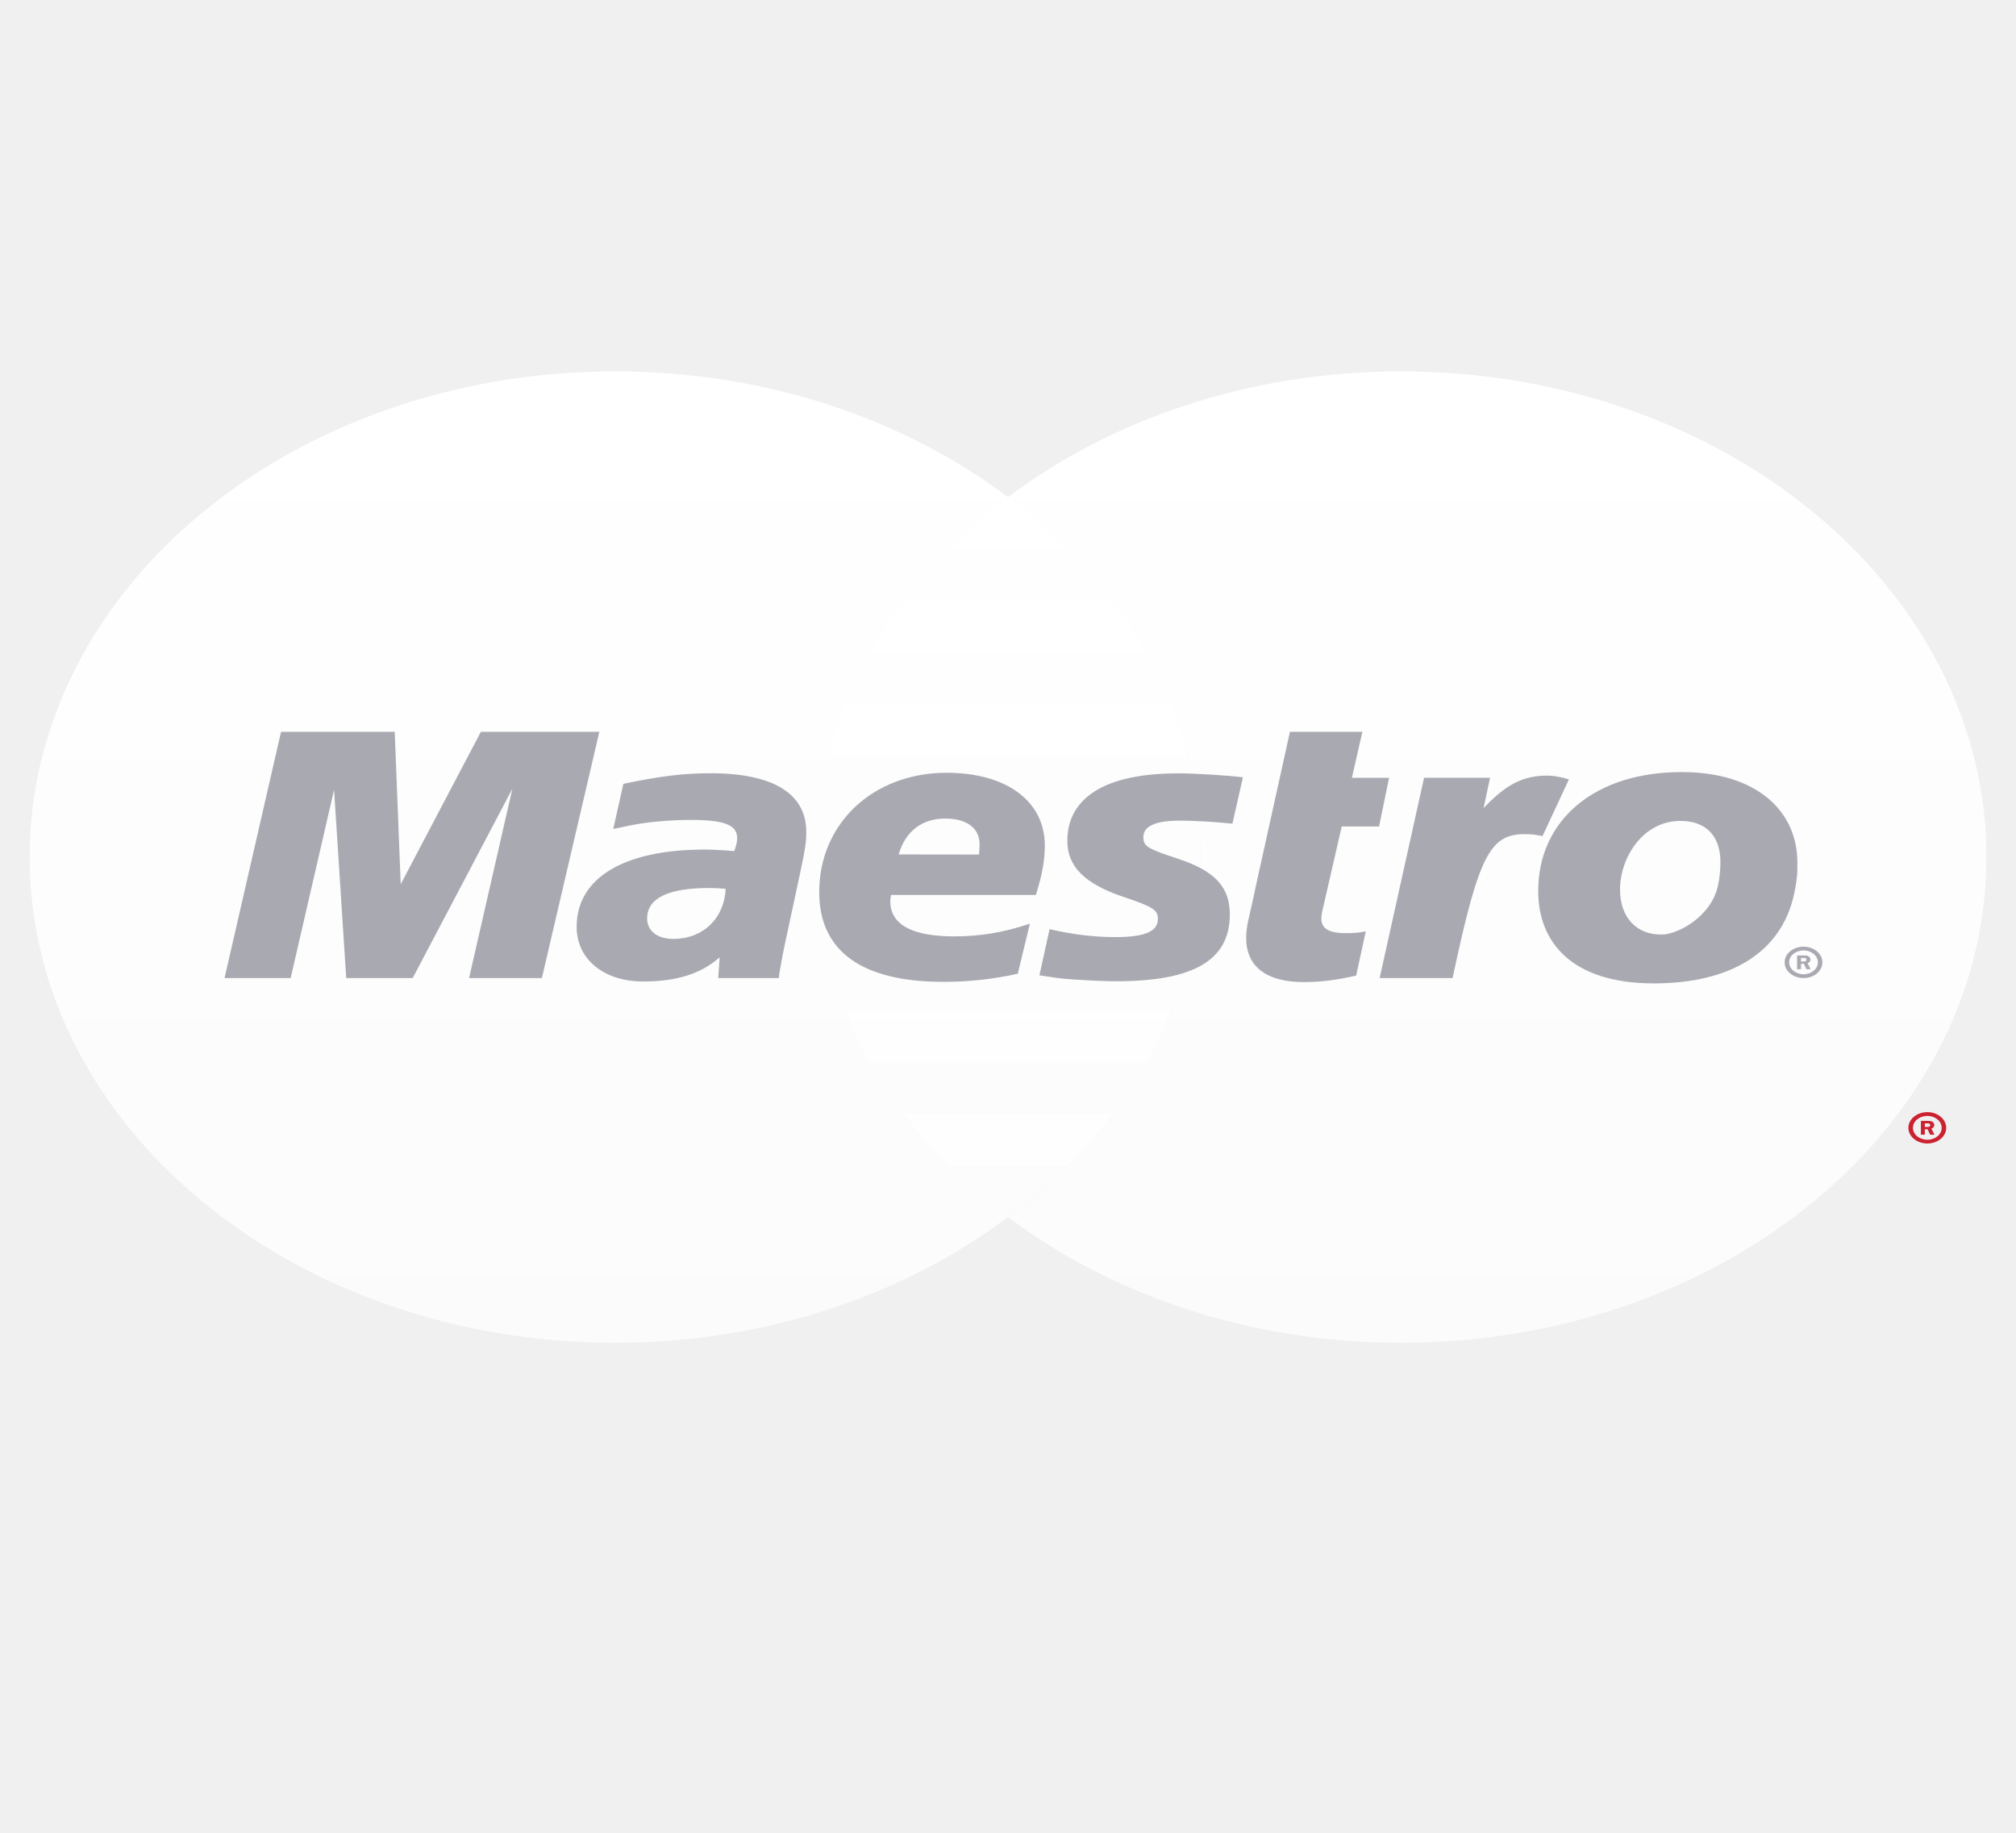
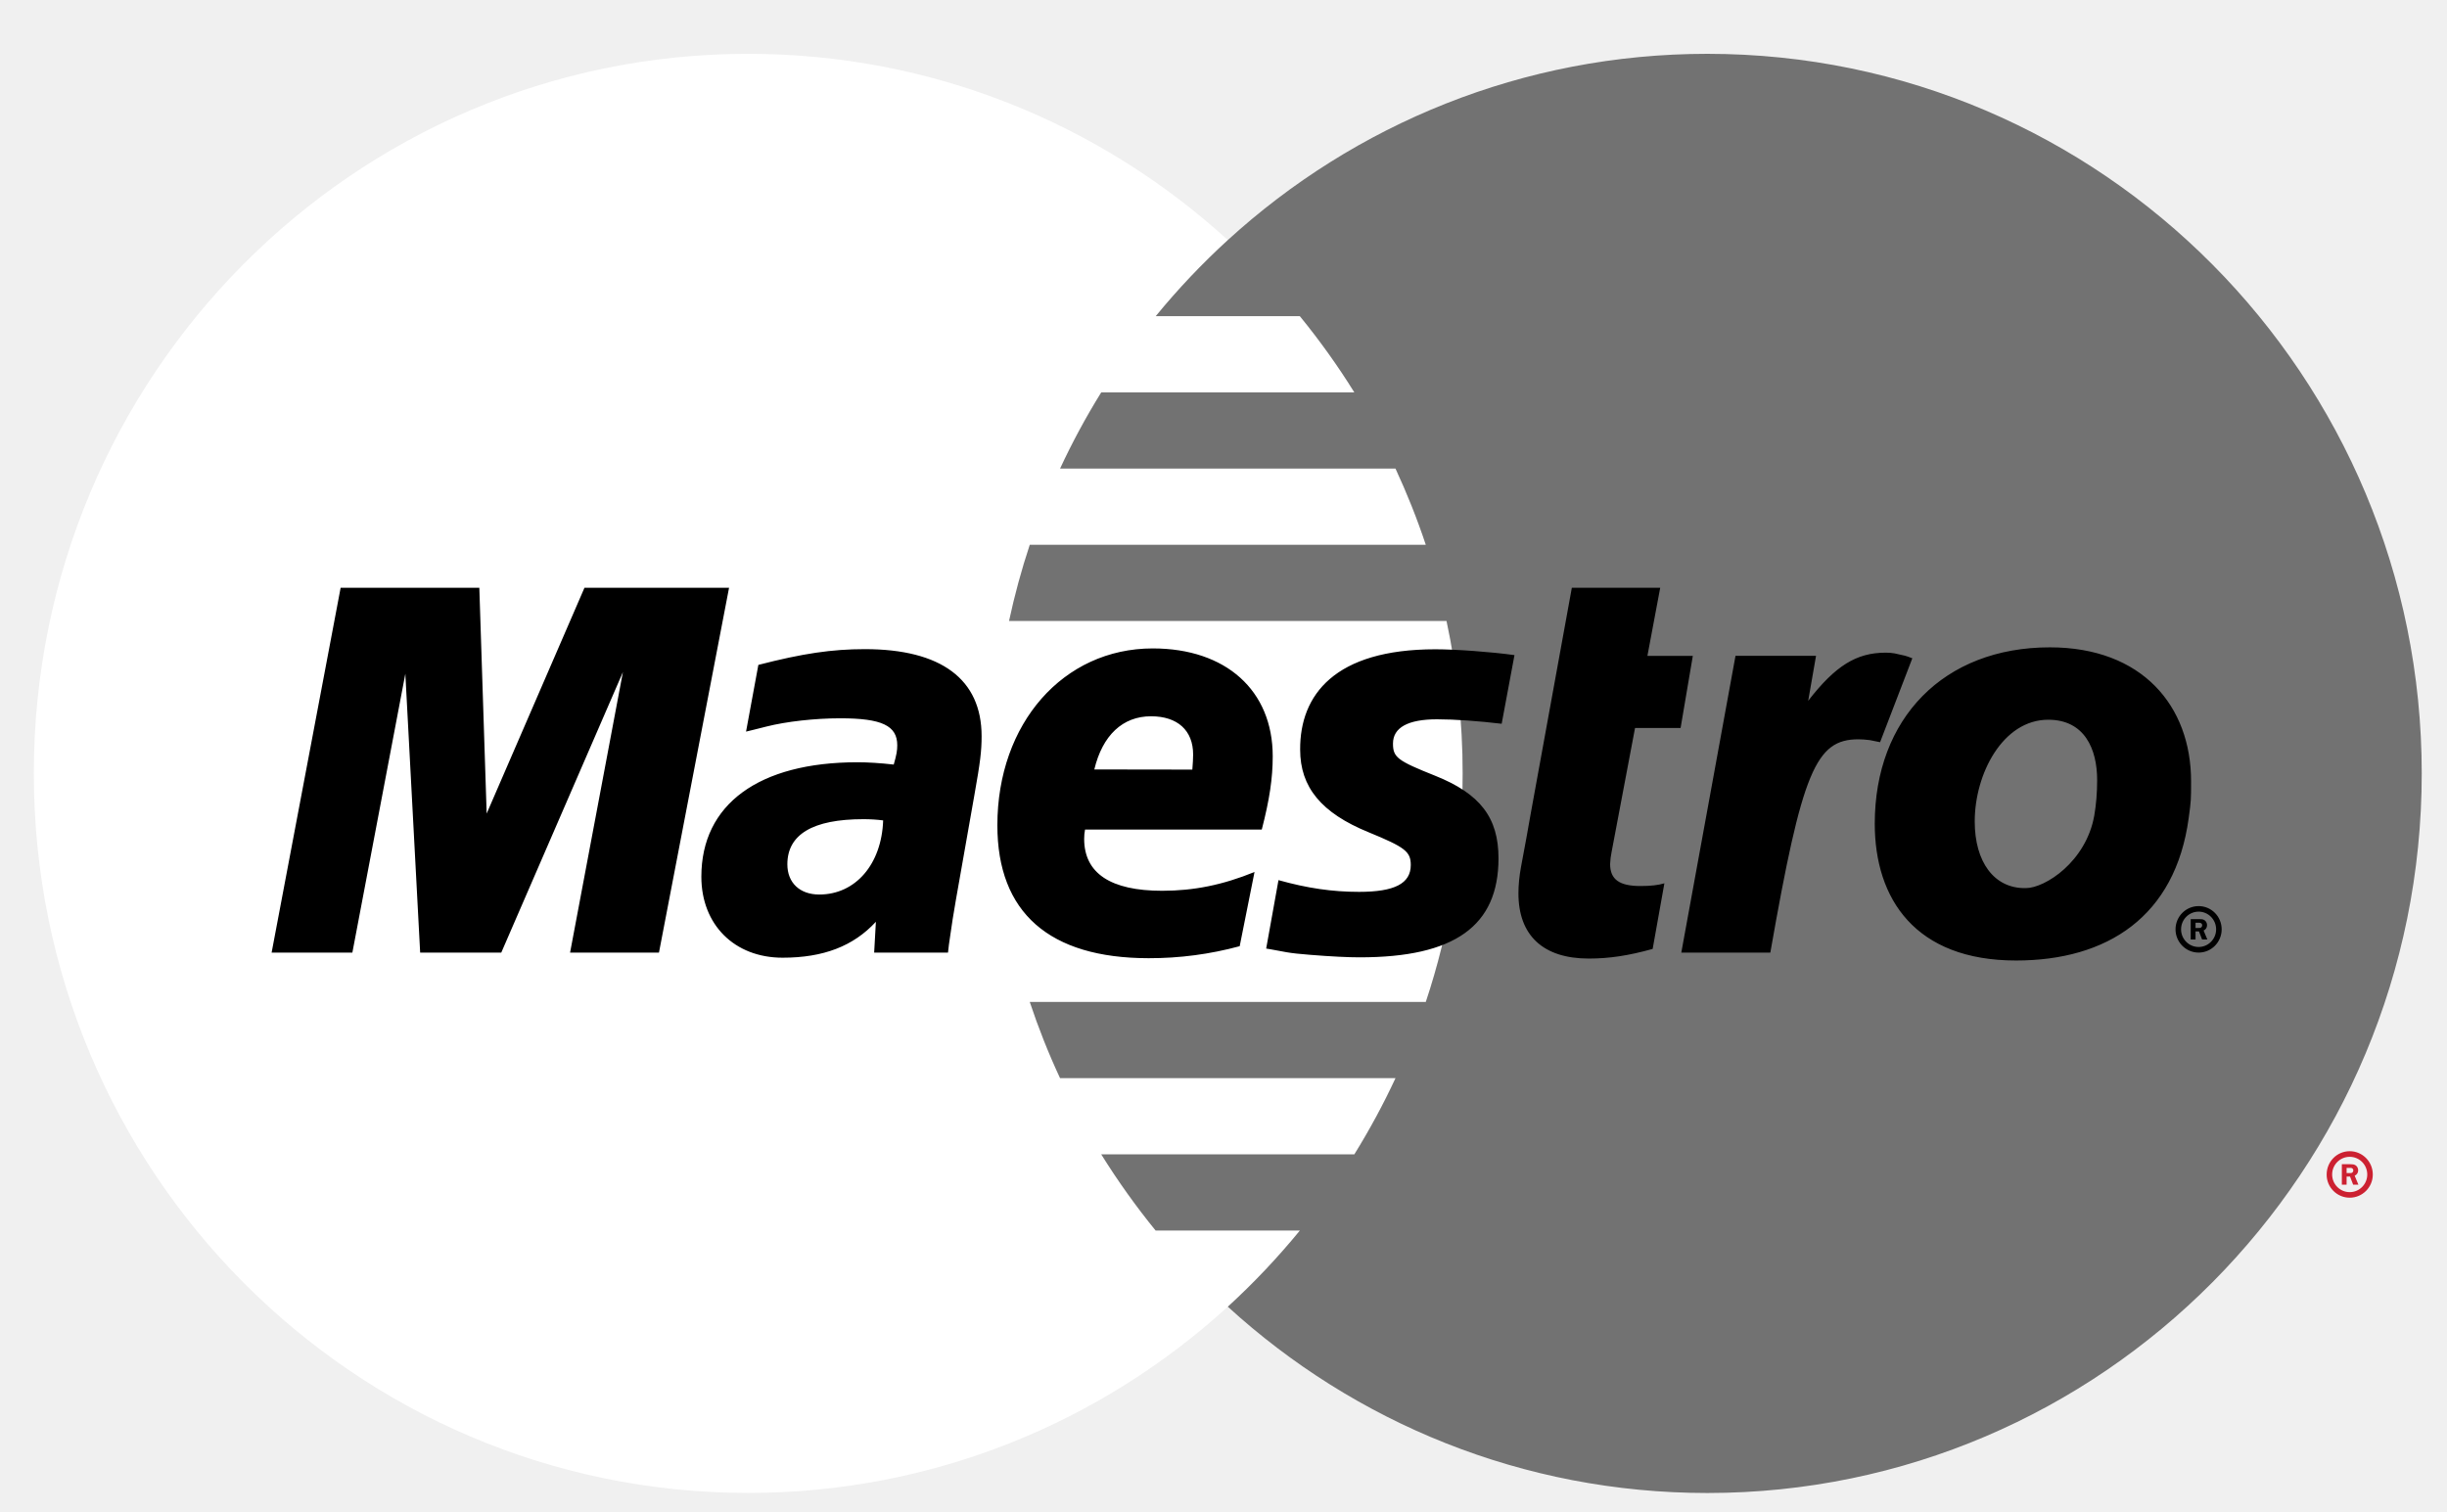
- <svg xmlns="http://www.w3.org/2000/svg" width="33" height="30" viewBox="0 0 34 30" fill="none">
-   <path fill-rule="evenodd" clip-rule="evenodd" d="M17 20.071C18.025 19.301 18.843 18.363 19.402 17.318C19.961 16.273 20.248 15.143 20.245 14C20.248 12.858 19.961 11.728 19.402 10.682C18.843 9.637 18.025 8.699 17 7.929C15.248 6.612 12.923 5.809 10.373 5.809C4.92 5.809 0.5 9.476 0.5 14C0.5 18.524 4.92 22.191 10.373 22.191C12.923 22.191 15.248 21.388 17 20.071Z" fill="url(#paint0_linear_603_239)" />
-   <path fill-rule="evenodd" clip-rule="evenodd" d="M23.628 5.809C21.077 5.809 18.752 6.612 17 7.929C16.643 8.198 16.31 8.488 16.004 8.796H17.996C18.27 9.072 18.522 9.362 18.75 9.664H15.251C15.04 9.943 14.85 10.233 14.682 10.531H19.318C19.477 10.813 19.617 11.103 19.737 11.398H14.264C14.149 11.683 14.053 11.972 13.977 12.266H20.024C20.172 12.836 20.246 13.417 20.246 14C20.246 14.909 20.067 15.784 19.737 16.602H14.264C14.383 16.897 14.522 17.187 14.682 17.469H19.318C19.15 17.767 18.96 18.057 18.749 18.337H15.251C15.479 18.639 15.73 18.928 16.003 19.204H17.996C17.69 19.513 17.358 19.802 17 20.071C18.752 21.389 21.077 22.191 23.628 22.191C29.08 22.191 33.501 18.524 33.501 14C33.501 9.476 29.08 5.809 23.628 5.809Z" fill="url(#paint1_linear_603_239)" />
-   <path fill-rule="evenodd" clip-rule="evenodd" d="M32.185 18.566C32.185 18.42 32.328 18.301 32.505 18.301C32.681 18.301 32.823 18.42 32.823 18.566C32.823 18.712 32.681 18.83 32.505 18.83C32.42 18.83 32.339 18.802 32.279 18.753C32.219 18.703 32.185 18.636 32.185 18.566V18.566ZM32.505 18.767C32.638 18.767 32.747 18.677 32.747 18.566C32.747 18.455 32.638 18.365 32.505 18.365C32.37 18.365 32.262 18.455 32.262 18.566C32.262 18.677 32.371 18.767 32.505 18.767ZM32.461 18.682H32.396V18.449H32.514C32.539 18.449 32.564 18.45 32.586 18.461C32.597 18.468 32.606 18.476 32.612 18.487C32.619 18.497 32.622 18.508 32.622 18.519C32.622 18.545 32.603 18.57 32.573 18.579L32.625 18.682H32.552L32.509 18.59H32.462V18.682V18.55H32.498C32.511 18.55 32.526 18.551 32.537 18.546C32.543 18.543 32.547 18.539 32.55 18.534C32.553 18.529 32.554 18.524 32.554 18.519C32.554 18.514 32.552 18.51 32.55 18.506C32.547 18.501 32.543 18.498 32.538 18.495C32.527 18.49 32.508 18.491 32.496 18.491H32.462V18.682H32.461Z" fill="#CC2131" />
-   <path fill-rule="evenodd" clip-rule="evenodd" d="M30.098 15.775C30.098 15.629 30.241 15.511 30.417 15.511C30.593 15.511 30.735 15.629 30.735 15.775C30.735 15.922 30.593 16.04 30.417 16.04C30.241 16.04 30.098 15.921 30.098 15.775ZM30.417 15.976C30.55 15.976 30.659 15.886 30.659 15.775C30.659 15.664 30.55 15.574 30.417 15.574C30.282 15.574 30.174 15.664 30.174 15.775C30.174 15.886 30.283 15.976 30.417 15.976ZM30.373 15.891H30.308V15.659H30.427C30.451 15.659 30.477 15.659 30.498 15.671C30.509 15.677 30.518 15.686 30.524 15.696C30.531 15.706 30.534 15.717 30.534 15.729C30.534 15.755 30.515 15.78 30.485 15.789L30.537 15.891H30.465L30.422 15.799H30.374V15.891V15.76H30.41C30.423 15.76 30.438 15.761 30.45 15.755C30.455 15.752 30.459 15.748 30.462 15.744C30.465 15.739 30.466 15.734 30.466 15.729C30.466 15.724 30.465 15.719 30.462 15.715C30.459 15.711 30.455 15.707 30.45 15.705C30.439 15.699 30.421 15.7 30.409 15.7H30.374V15.891H30.373ZM9.139 16.04H7.911L8.641 12.848L6.96 16.04H5.839L5.634 12.866L4.902 16.04H3.787L4.74 11.887H6.657L6.758 14.458L8.11 11.887H10.108L9.139 16.04V16.04ZM22.872 15.998C22.535 16.075 22.273 16.108 21.988 16.108C21.36 16.108 21.017 15.846 21.017 15.366C21.017 15.271 21.029 15.17 21.053 15.063L21.128 14.733L21.185 14.466L21.755 11.887H22.977L22.8 12.663H23.427L23.258 13.484H22.628L22.305 14.893C22.293 14.939 22.286 14.986 22.284 15.033C22.284 15.207 22.411 15.283 22.703 15.283C22.843 15.283 22.951 15.272 23.034 15.251L22.872 15.998ZM26.46 12.69C26.357 12.657 26.333 12.657 26.321 12.654C26.256 12.642 26.221 12.635 26.215 12.634C26.174 12.628 26.133 12.626 26.092 12.626C25.688 12.626 25.397 12.775 25.021 13.174L25.13 12.662H24.017L23.268 16.04H24.498C24.938 13.974 25.126 13.613 25.716 13.613C25.76 13.613 25.812 13.615 25.871 13.621L26.015 13.645L26.46 12.69V12.69ZM18.001 13.73C18.001 14.156 18.29 14.45 18.947 14.671C19.451 14.841 19.528 14.89 19.528 15.044C19.528 15.254 19.306 15.349 18.815 15.349C18.444 15.349 18.099 15.307 17.701 15.215L17.53 15.994L17.585 16.002L17.813 16.036C17.886 16.047 17.995 16.057 18.138 16.066C18.434 16.085 18.662 16.094 18.824 16.094C20.135 16.094 20.741 15.737 20.741 14.967C20.741 14.503 20.488 14.232 19.865 14.027C19.344 13.856 19.283 13.818 19.283 13.66C19.283 13.478 19.49 13.385 19.892 13.385C20.136 13.385 20.469 13.404 20.785 13.436L20.962 12.654C20.64 12.617 20.152 12.588 19.868 12.588C18.478 12.588 17.996 13.107 18.001 13.73V13.73ZM13.134 16.04H12.113L12.137 15.69C11.826 15.967 11.411 16.098 10.848 16.098C10.182 16.098 9.725 15.722 9.725 15.176C9.725 14.353 10.519 13.873 11.883 13.873C12.023 13.873 12.201 13.883 12.384 13.899C12.422 13.789 12.432 13.741 12.432 13.68C12.432 13.457 12.218 13.373 11.644 13.373C11.294 13.373 10.897 13.41 10.623 13.467L10.453 13.503L10.343 13.525L10.513 12.765C11.126 12.635 11.53 12.586 11.984 12.586C13.04 12.586 13.598 12.929 13.598 13.577C13.598 13.743 13.58 13.87 13.499 14.246L13.242 15.444L13.198 15.659L13.167 15.831L13.146 15.948L13.134 16.04V16.04ZM12.238 14.535C12.146 14.526 12.055 14.521 11.963 14.521C11.267 14.521 10.914 14.694 10.914 15.035C10.914 15.245 11.086 15.38 11.355 15.38C11.855 15.38 12.216 15.035 12.238 14.535ZM17.165 15.967C16.755 16.059 16.331 16.105 15.906 16.104C14.532 16.103 13.816 15.584 13.816 14.591C13.816 13.431 14.727 12.578 15.964 12.578C16.975 12.578 17.621 13.056 17.621 13.806C17.621 14.054 17.577 14.297 17.47 14.639H15.027C15.02 14.674 15.016 14.71 15.015 14.745C15.015 15.137 15.38 15.337 16.093 15.337C16.532 15.337 16.929 15.271 17.369 15.123L17.165 15.967ZM16.511 13.957C16.517 13.887 16.521 13.829 16.521 13.785C16.521 13.511 16.305 13.35 15.94 13.35C15.549 13.35 15.269 13.566 15.156 13.955L16.511 13.957ZM30.28 14.509C30.096 15.632 29.15 16.13 27.893 16.13C26.503 16.13 25.942 15.431 25.942 14.573C25.942 13.377 26.892 12.566 28.361 12.566C29.636 12.566 30.313 13.232 30.313 14.09C30.313 14.298 30.312 14.312 30.28 14.509ZM29.015 14.076C29.015 13.723 28.842 13.39 28.338 13.39C27.711 13.39 27.322 14.005 27.322 14.547C27.322 15.005 27.588 15.313 28.028 15.306C28.294 15.306 28.862 15.005 28.974 14.48C29.001 14.357 29.015 14.223 29.015 14.076V14.076Z" fill="#A9A9B2" />
-   <defs>
-     <linearGradient id="paint0_linear_603_239" x1="10.373" y1="5.809" x2="10.373" y2="22.191" gradientUnits="userSpaceOnUse">
-       <stop stop-color="white" />
-       <stop offset="1" stop-color="white" stop-opacity="0.75" />
-     </linearGradient>
-     <linearGradient id="paint1_linear_603_239" x1="23.739" y1="5.809" x2="23.739" y2="22.191" gradientUnits="userSpaceOnUse">
-       <stop stop-color="white" />
-       <stop offset="1" stop-color="white" stop-opacity="0.75" />
-     </linearGradient>
-   </defs>
+ <svg xmlns="http://www.w3.org/2000/svg" width="34" height="21" viewBox="0 0 34 21" fill="none">
+   <path fill-rule="evenodd" clip-rule="evenodd" d="M17.06 18.159C18.09 17.219 18.912 16.075 19.474 14.798C20.036 13.522 20.325 12.142 20.323 10.748C20.325 9.353 20.036 7.973 19.474 6.697C18.913 5.42 18.09 4.276 17.06 3.336C15.298 1.728 12.961 0.748 10.396 0.748C4.914 0.748 0.47 5.225 0.47 10.748C0.47 16.27 4.914 20.747 10.396 20.747C12.961 20.747 15.298 19.767 17.06 18.159Z" fill="white" />
+   <path fill-rule="evenodd" clip-rule="evenodd" d="M23.723 0.748C21.159 0.748 18.821 1.728 17.06 3.336C16.701 3.664 16.366 4.018 16.058 4.394H18.061C18.336 4.731 18.589 5.084 18.818 5.453H15.301C15.089 5.795 14.898 6.148 14.729 6.512H19.39C19.55 6.857 19.691 7.21 19.811 7.571H14.308C14.193 7.918 14.097 8.272 14.02 8.63H20.099C20.248 9.326 20.323 10.036 20.323 10.748C20.323 11.858 20.143 12.926 19.811 13.924H14.308C14.428 14.284 14.568 14.638 14.729 14.983H19.39C19.221 15.347 19.03 15.7 18.818 16.042H15.301C15.53 16.41 15.783 16.764 16.057 17.101H18.061C17.753 17.477 17.419 17.831 17.06 18.159C18.821 19.768 21.159 20.748 23.723 20.748C29.205 20.748 33.649 16.27 33.649 10.748C33.649 5.225 29.205 0.748 23.723 0.748Z" fill="#727272" />
+   <path fill-rule="evenodd" clip-rule="evenodd" d="M32.328 16.322C32.328 16.143 32.471 15.998 32.648 15.998C32.825 15.998 32.969 16.143 32.969 16.322C32.969 16.5 32.825 16.644 32.648 16.644C32.563 16.644 32.481 16.61 32.421 16.549C32.361 16.489 32.327 16.407 32.328 16.322V16.322ZM32.648 16.567C32.783 16.567 32.892 16.457 32.892 16.322C32.892 16.186 32.783 16.076 32.648 16.076C32.514 16.076 32.404 16.186 32.404 16.322C32.404 16.457 32.514 16.567 32.648 16.567ZM32.605 16.463H32.539V16.179H32.658C32.683 16.179 32.708 16.18 32.73 16.194C32.741 16.202 32.751 16.212 32.757 16.225C32.763 16.237 32.766 16.251 32.766 16.265C32.766 16.297 32.747 16.327 32.717 16.338L32.769 16.463H32.696L32.653 16.351H32.605V16.463V16.302H32.642C32.655 16.302 32.67 16.303 32.681 16.297C32.687 16.293 32.691 16.288 32.694 16.282C32.697 16.277 32.698 16.27 32.698 16.264C32.698 16.258 32.696 16.253 32.694 16.248C32.691 16.243 32.687 16.238 32.682 16.235C32.671 16.228 32.652 16.23 32.64 16.23H32.605V16.463H32.605Z" fill="#CC2131" />
+   <path fill-rule="evenodd" clip-rule="evenodd" d="M30.228 12.915C30.228 12.736 30.372 12.592 30.549 12.592C30.726 12.592 30.869 12.736 30.869 12.915C30.869 13.093 30.726 13.238 30.549 13.238C30.372 13.238 30.228 13.093 30.228 12.915ZM30.549 13.16C30.683 13.16 30.792 13.05 30.792 12.915C30.792 12.779 30.683 12.669 30.549 12.669C30.414 12.669 30.305 12.779 30.305 12.915C30.305 13.05 30.414 13.16 30.549 13.16ZM30.505 13.056H30.439V12.773H30.559C30.583 12.773 30.609 12.773 30.63 12.787C30.642 12.795 30.651 12.806 30.657 12.818C30.663 12.83 30.667 12.844 30.666 12.858C30.666 12.89 30.648 12.92 30.618 12.931L30.67 13.056H30.597L30.554 12.944H30.506V13.056V12.896H30.542C30.555 12.896 30.57 12.897 30.582 12.89C30.587 12.886 30.591 12.882 30.594 12.876C30.597 12.87 30.599 12.864 30.598 12.858C30.598 12.852 30.597 12.846 30.594 12.841C30.591 12.836 30.587 12.832 30.582 12.829C30.571 12.822 30.553 12.823 30.541 12.823H30.506V13.056H30.505ZM9.156 13.238H7.921L8.655 9.34L6.965 13.238H5.838L5.632 9.363L4.896 13.238H3.774L4.733 8.168H6.66L6.762 11.306L8.121 8.168H10.13L9.156 13.238V13.238ZM22.963 13.187C22.625 13.281 22.36 13.321 22.075 13.321C21.443 13.321 21.098 13.001 21.098 12.415C21.098 12.3 21.11 12.176 21.134 12.046L21.209 11.642L21.267 11.316L21.84 8.168H23.068L22.89 9.115H23.521L23.351 10.117H22.718L22.393 11.837C22.381 11.893 22.374 11.95 22.372 12.008C22.372 12.221 22.5 12.313 22.793 12.313C22.934 12.313 23.043 12.301 23.126 12.275L22.963 13.187ZM26.571 9.148C26.467 9.107 26.443 9.107 26.431 9.104C26.366 9.089 26.331 9.081 26.325 9.08C26.284 9.073 26.242 9.069 26.2 9.07C25.795 9.07 25.502 9.251 25.124 9.739L25.233 9.114H24.114L23.361 13.238H24.598C25.04 10.716 25.229 10.274 25.822 10.274C25.867 10.274 25.919 10.278 25.979 10.285L26.123 10.314L26.571 9.148V9.148ZM18.065 10.417C18.065 10.938 18.357 11.297 19.017 11.566C19.523 11.774 19.602 11.834 19.602 12.021C19.602 12.278 19.378 12.394 18.884 12.394C18.511 12.394 18.164 12.343 17.764 12.231L17.593 13.182L17.648 13.191L17.877 13.233C17.951 13.246 18.059 13.258 18.203 13.269C18.501 13.293 18.731 13.304 18.893 13.304C20.212 13.304 20.821 12.868 20.821 11.928C20.821 11.362 20.566 11.03 19.94 10.78C19.416 10.571 19.355 10.525 19.355 10.333C19.355 10.111 19.563 9.996 19.967 9.996C20.212 9.996 20.547 10.02 20.865 10.058L21.043 9.104C20.72 9.059 20.229 9.023 19.943 9.023C18.545 9.023 18.061 9.657 18.065 10.417V10.417ZM13.172 13.238H12.146L12.17 12.81C11.857 13.149 11.44 13.309 10.874 13.309C10.204 13.309 9.745 12.85 9.745 12.183C9.745 11.178 10.543 10.593 11.915 10.593C12.056 10.593 12.234 10.604 12.418 10.625C12.457 10.489 12.467 10.431 12.467 10.357C12.467 10.084 12.252 9.982 11.675 9.982C11.322 9.982 10.923 10.027 10.648 10.097L10.477 10.14L10.366 10.167L10.537 9.24C11.153 9.081 11.56 9.021 12.017 9.021C13.078 9.021 13.639 9.44 13.639 10.231C13.639 10.434 13.621 10.588 13.539 11.047L13.281 12.51L13.237 12.773L13.206 12.982L13.185 13.126L13.172 13.238V13.238ZM12.271 11.401C12.18 11.389 12.087 11.384 11.995 11.384C11.295 11.384 10.94 11.595 10.94 12.011C10.94 12.268 11.113 12.431 11.383 12.431C11.887 12.432 12.25 12.01 12.271 11.401ZM17.225 13.149C16.813 13.261 16.387 13.317 15.959 13.316C14.578 13.315 13.858 12.681 13.858 11.469C13.858 10.053 14.774 9.011 16.017 9.011C17.034 9.011 17.684 9.595 17.684 10.51C17.684 10.814 17.64 11.11 17.532 11.528H15.076C15.068 11.571 15.064 11.614 15.064 11.657C15.064 12.135 15.43 12.379 16.148 12.379C16.589 12.379 16.988 12.298 17.431 12.118L17.225 13.149ZM16.567 10.695C16.574 10.609 16.578 10.539 16.578 10.485C16.578 10.15 16.361 9.954 15.993 9.954C15.6 9.954 15.319 10.217 15.205 10.693L16.567 10.695ZM30.411 11.368C30.226 12.74 29.276 13.348 28.012 13.348C26.614 13.348 26.049 12.494 26.049 11.447C26.049 9.986 27.005 8.996 28.482 8.996C29.764 8.996 30.444 9.81 30.444 10.857C30.444 11.112 30.444 11.129 30.411 11.368ZM29.139 10.841C29.139 10.409 28.965 10.002 28.459 10.002C27.828 10.002 27.438 10.753 27.438 11.416C27.438 11.975 27.705 12.35 28.147 12.342C28.415 12.342 28.986 11.975 29.099 11.333C29.125 11.183 29.139 11.019 29.139 10.841V10.841Z" fill="black" />
</svg>
